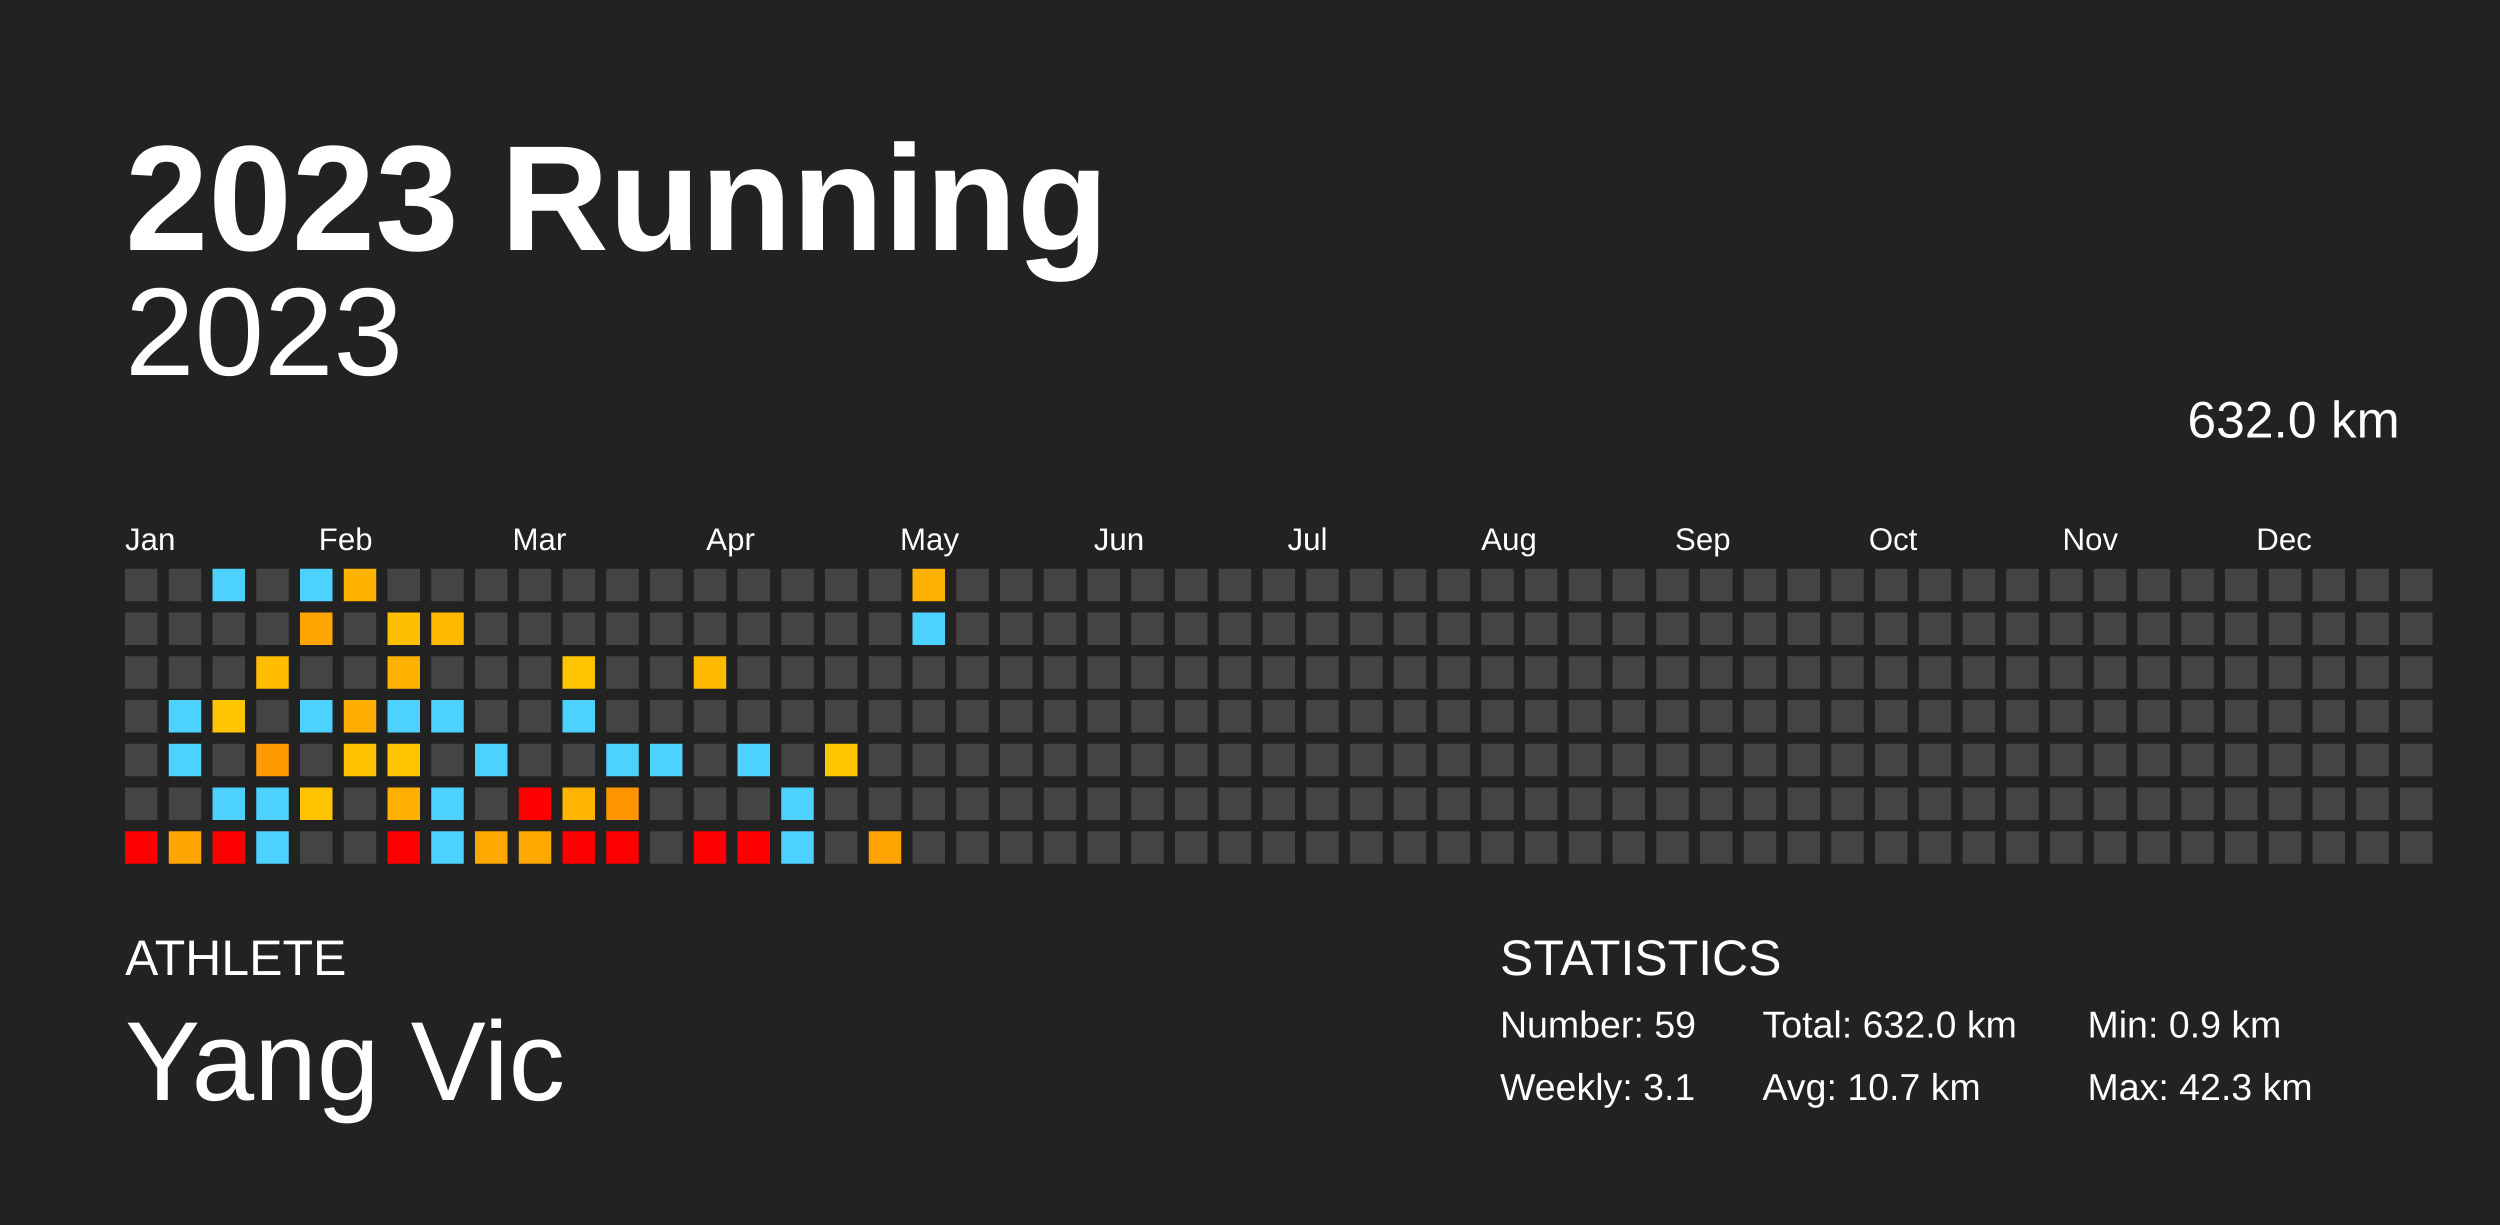
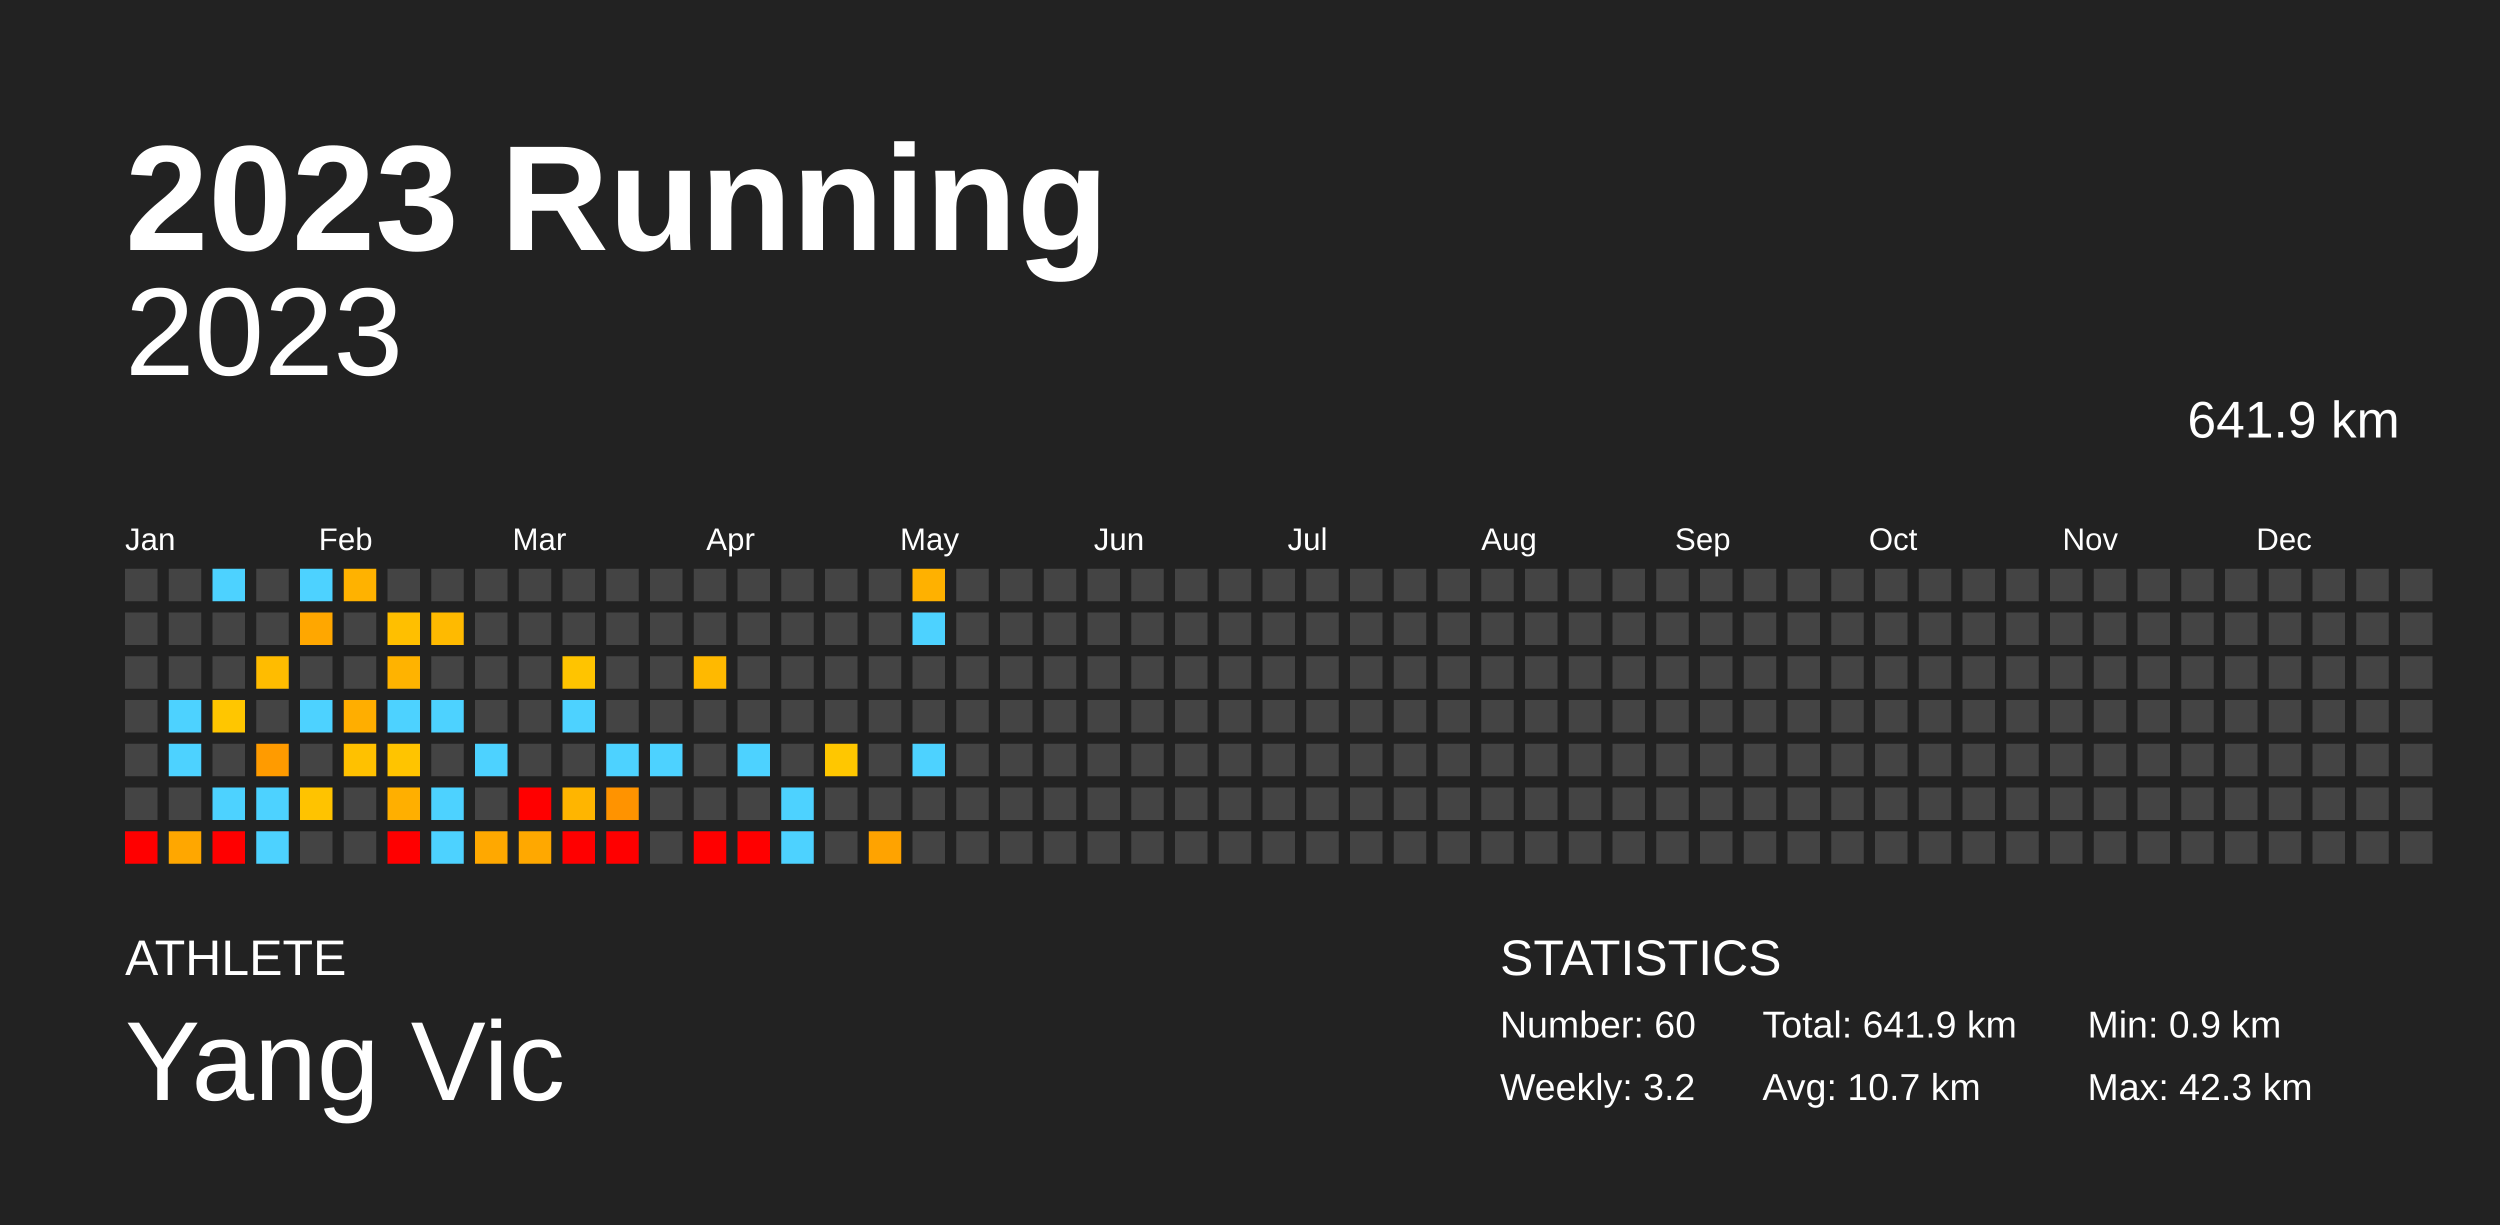
<svg xmlns="http://www.w3.org/2000/svg" baseProfile="full" height="98mm" version="1.1" viewBox="0,0,200,98" width="200mm">
  <defs />
  <rect fill="#222222" height="98" width="200" x="0" y="0" />
  <text fill="#FFFFFF" style="font-size:12px; font-family:Arial; font-weight:bold;" x="10" y="20">2023 Running</text>
  <text fill="#FFFFFF" style="font-size:4px; font-family:Arial" x="10" y="78">ATHLETE</text>
  <text fill="#FFFFFF" style="font-size:9px; font-family:Arial" x="10" y="88">Yang Vic</text>
  <text fill="#FFFFFF" style="font-size:4px; font-family:Arial" x="120" y="78">STATISTICS</text>
-   <text fill="#FFFFFF" style="font-size:3px; font-family:Arial" x="120" y="83">Number: 59</text>
-   <text fill="#FFFFFF" style="font-size:3px; font-family:Arial" x="120" y="88">Weekly: 3.1</text>
-   <text fill="#FFFFFF" style="font-size:3px; font-family:Arial" x="141" y="83">Total: 632.0 km</text>
+   <text fill="#FFFFFF" style="font-size:3px; font-family:Arial" x="120" y="83">Number: 60</text>
+   <text fill="#FFFFFF" style="font-size:3px; font-family:Arial" x="120" y="88">Weekly: 3.2</text>
+   <text fill="#FFFFFF" style="font-size:3px; font-family:Arial" x="141" y="83">Total: 641.9 km</text>
  <text fill="#FFFFFF" style="font-size:3px; font-family:Arial" x="141" y="88">Avg: 10.7 km</text>
  <text fill="#FFFFFF" style="font-size:3px; font-family:Arial" x="167" y="83">Min: 0.9 km</text>
  <text fill="#FFFFFF" style="font-size:3px; font-family:Arial" x="167" y="88">Max: 42.3 km</text>
  <text alignment-baseline="hanging" fill="#FFFFFF" style="font-size:10.0px; font-family:Arial;" x="10" y="30">2023</text>
-   <text alignment-baseline="hanging" fill="#FFFFFF" style="font-size:4.125px; font-family:Arial;" x="175" y="35">632.0 km</text>
+   <text alignment-baseline="hanging" fill="#FFFFFF" style="font-size:4.125px; font-family:Arial;" x="175" y="35">641.9 km</text>
  <text fill="#FFFFFF" style="font-size:2.5px; font-family:Arial" x="10.0" y="44">Jan</text>
  <text fill="#FFFFFF" style="font-size:2.5px; font-family:Arial" x="25.5" y="44">Feb</text>
  <text fill="#FFFFFF" style="font-size:2.5px; font-family:Arial" x="41.0" y="44">Mar</text>
  <text fill="#FFFFFF" style="font-size:2.5px; font-family:Arial" x="56.5" y="44">Apr</text>
  <text fill="#FFFFFF" style="font-size:2.5px; font-family:Arial" x="72.0" y="44">May</text>
  <text fill="#FFFFFF" style="font-size:2.5px; font-family:Arial" x="87.5" y="44">Jun</text>
  <text fill="#FFFFFF" style="font-size:2.5px; font-family:Arial" x="103.0" y="44">Jul</text>
  <text fill="#FFFFFF" style="font-size:2.5px; font-family:Arial" x="118.5" y="44">Aug</text>
  <text fill="#FFFFFF" style="font-size:2.5px; font-family:Arial" x="134.0" y="44">Sep</text>
  <text fill="#FFFFFF" style="font-size:2.5px; font-family:Arial" x="149.5" y="44">Oct</text>
  <text fill="#FFFFFF" style="font-size:2.5px; font-family:Arial" x="165.0" y="44">Nov</text>
  <text fill="#FFFFFF" style="font-size:2.5px; font-family:Arial" x="180.5" y="44">Dec</text>
  <rect fill="#444444" height="2.6" width="2.6" x="10.0" y="45.5" />
  <rect fill="#444444" height="2.6" width="2.6" x="10.0" y="49.0" />
  <rect fill="#444444" height="2.6" width="2.6" x="10.0" y="52.5" />
  <rect fill="#444444" height="2.6" width="2.6" x="10.0" y="56.0" />
  <rect fill="#444444" height="2.6" width="2.6" x="10.0" y="59.5" />
  <rect fill="#444444" height="2.6" width="2.6" x="10.0" y="63.0" />
  <rect fill="red" height="2.6" width="2.6" x="10.0" y="66.5" />
  <rect fill="#444444" height="2.6" width="2.6" x="13.5" y="45.5" />
  <rect fill="#444444" height="2.6" width="2.6" x="13.5" y="49.0" />
  <rect fill="#444444" height="2.6" width="2.6" x="13.5" y="52.5" />
  <rect fill="#4dd2ff" height="2.6" width="2.6" x="13.5" y="56.0" />
  <rect fill="#4dd2ff" height="2.6" width="2.6" x="13.5" y="59.5" />
  <rect fill="#444444" height="2.6" width="2.6" x="13.5" y="63.0" />
  <rect fill="#ffa700" height="2.6" width="2.6" x="13.5" y="66.5" />
  <rect fill="#4dd2ff" height="2.6" width="2.6" x="17.0" y="45.5" />
  <rect fill="#444444" height="2.6" width="2.6" x="17.0" y="49.0" />
  <rect fill="#444444" height="2.6" width="2.6" x="17.0" y="52.5" />
  <rect fill="#ffc600" height="2.6" width="2.6" x="17.0" y="56.0" />
  <rect fill="#444444" height="2.6" width="2.6" x="17.0" y="59.5" />
  <rect fill="#4dd2ff" height="2.6" width="2.6" x="17.0" y="63.0" />
  <rect fill="red" height="2.6" width="2.6" x="17.0" y="66.5" />
  <rect fill="#444444" height="2.6" width="2.6" x="20.5" y="45.5" />
  <rect fill="#444444" height="2.6" width="2.6" x="20.5" y="49.0" />
  <rect fill="#ffbc00" height="2.6" width="2.6" x="20.5" y="52.5" />
  <rect fill="#444444" height="2.6" width="2.6" x="20.5" y="56.0" />
  <rect fill="#ff9b00" height="2.6" width="2.6" x="20.5" y="59.5" />
  <rect fill="#4dd2ff" height="2.6" width="2.6" x="20.5" y="63.0" />
  <rect fill="#4dd2ff" height="2.6" width="2.6" x="20.5" y="66.5" />
  <rect fill="#4dd2ff" height="2.6" width="2.6" x="24.0" y="45.5" />
  <rect fill="#ffa700" height="2.6" width="2.6" x="24.0" y="49.0" />
  <rect fill="#444444" height="2.6" width="2.6" x="24.0" y="52.5" />
  <rect fill="#4dd2ff" height="2.6" width="2.6" x="24.0" y="56.0" />
  <rect fill="#444444" height="2.6" width="2.6" x="24.0" y="59.5" />
  <rect fill="#ffc300" height="2.6" width="2.6" x="24.0" y="63.0" />
  <rect fill="#444444" height="2.6" width="2.6" x="24.0" y="66.5" />
  <rect fill="#ffb200" height="2.6" width="2.6" x="27.5" y="45.5" />
  <rect fill="#444444" height="2.6" width="2.6" x="27.5" y="49.0" />
  <rect fill="#444444" height="2.6" width="2.6" x="27.5" y="52.5" />
  <rect fill="#ffae00" height="2.6" width="2.6" x="27.5" y="56.0" />
  <rect fill="#ffc100" height="2.6" width="2.6" x="27.5" y="59.5" />
  <rect fill="#444444" height="2.6" width="2.6" x="27.5" y="63.0" />
  <rect fill="#444444" height="2.6" width="2.6" x="27.5" y="66.5" />
  <rect fill="#444444" height="2.6" width="2.6" x="31.0" y="45.5" />
  <rect fill="#ffbf00" height="2.6" width="2.6" x="31.0" y="49.0" />
  <rect fill="#ffb300" height="2.6" width="2.6" x="31.0" y="52.5" />
  <rect fill="#4dd2ff" height="2.6" width="2.6" x="31.0" y="56.0" />
  <rect fill="#ffc400" height="2.6" width="2.6" x="31.0" y="59.5" />
  <rect fill="#ffaf00" height="2.6" width="2.6" x="31.0" y="63.0" />
  <rect fill="red" height="2.6" width="2.6" x="31.0" y="66.5" />
  <rect fill="#444444" height="2.6" width="2.6" x="34.5" y="45.5" />
  <rect fill="#ffba00" height="2.6" width="2.6" x="34.5" y="49.0" />
  <rect fill="#444444" height="2.6" width="2.6" x="34.5" y="52.5" />
  <rect fill="#4dd2ff" height="2.6" width="2.6" x="34.5" y="56.0" />
  <rect fill="#444444" height="2.6" width="2.6" x="34.5" y="59.5" />
  <rect fill="#4dd2ff" height="2.6" width="2.6" x="34.5" y="63.0" />
  <rect fill="#4dd2ff" height="2.6" width="2.6" x="34.5" y="66.5" />
  <rect fill="#444444" height="2.6" width="2.6" x="38.0" y="45.5" />
  <rect fill="#444444" height="2.6" width="2.6" x="38.0" y="49.0" />
  <rect fill="#444444" height="2.6" width="2.6" x="38.0" y="52.5" />
  <rect fill="#444444" height="2.6" width="2.6" x="38.0" y="56.0" />
  <rect fill="#4dd2ff" height="2.6" width="2.6" x="38.0" y="59.5" />
  <rect fill="#444444" height="2.6" width="2.6" x="38.0" y="63.0" />
  <rect fill="#ffa800" height="2.6" width="2.6" x="38.0" y="66.5" />
  <rect fill="#444444" height="2.6" width="2.6" x="41.5" y="45.5" />
  <rect fill="#444444" height="2.6" width="2.6" x="41.5" y="49.0" />
  <rect fill="#444444" height="2.6" width="2.6" x="41.5" y="52.5" />
  <rect fill="#444444" height="2.6" width="2.6" x="41.5" y="56.0" />
  <rect fill="#444444" height="2.6" width="2.6" x="41.5" y="59.5" />
  <rect fill="red" height="2.6" width="2.6" x="41.5" y="63.0" />
  <rect fill="#ffa800" height="2.6" width="2.6" x="41.5" y="66.5" />
  <rect fill="#444444" height="2.6" width="2.6" x="45.0" y="45.5" />
  <rect fill="#444444" height="2.6" width="2.6" x="45.0" y="49.0" />
  <rect fill="#ffc400" height="2.6" width="2.6" x="45.0" y="52.5" />
  <rect fill="#4dd2ff" height="2.6" width="2.6" x="45.0" y="56.0" />
  <rect fill="#444444" height="2.6" width="2.6" x="45.0" y="59.5" />
  <rect fill="#ffb500" height="2.6" width="2.6" x="45.0" y="63.0" />
  <rect fill="red" height="2.6" width="2.6" x="45.0" y="66.5" />
  <rect fill="#444444" height="2.6" width="2.6" x="48.5" y="45.5" />
  <rect fill="#444444" height="2.6" width="2.6" x="48.5" y="49.0" />
  <rect fill="#444444" height="2.6" width="2.6" x="48.5" y="52.5" />
  <rect fill="#444444" height="2.6" width="2.6" x="48.5" y="56.0" />
  <rect fill="#4dd2ff" height="2.6" width="2.6" x="48.5" y="59.5" />
  <rect fill="#ff9300" height="2.6" width="2.6" x="48.5" y="63.0" />
  <rect fill="red" height="2.6" width="2.6" x="48.5" y="66.5" />
  <rect fill="#444444" height="2.6" width="2.6" x="52.0" y="45.5" />
  <rect fill="#444444" height="2.6" width="2.6" x="52.0" y="49.0" />
  <rect fill="#444444" height="2.6" width="2.6" x="52.0" y="52.5" />
  <rect fill="#444444" height="2.6" width="2.6" x="52.0" y="56.0" />
  <rect fill="#4dd2ff" height="2.6" width="2.6" x="52.0" y="59.5" />
  <rect fill="#444444" height="2.6" width="2.6" x="52.0" y="63.0" />
  <rect fill="#444444" height="2.6" width="2.6" x="52.0" y="66.5" />
  <rect fill="#444444" height="2.6" width="2.6" x="55.5" y="45.5" />
  <rect fill="#444444" height="2.6" width="2.6" x="55.5" y="49.0" />
  <rect fill="#ffb900" height="2.6" width="2.6" x="55.5" y="52.5" />
  <rect fill="#444444" height="2.6" width="2.6" x="55.5" y="56.0" />
  <rect fill="#444444" height="2.6" width="2.6" x="55.5" y="59.5" />
  <rect fill="#444444" height="2.6" width="2.6" x="55.5" y="63.0" />
  <rect fill="red" height="2.6" width="2.6" x="55.5" y="66.5" />
  <rect fill="#444444" height="2.6" width="2.6" x="59.0" y="45.5" />
  <rect fill="#444444" height="2.6" width="2.6" x="59.0" y="49.0" />
  <rect fill="#444444" height="2.6" width="2.6" x="59.0" y="52.5" />
  <rect fill="#444444" height="2.6" width="2.6" x="59.0" y="56.0" />
  <rect fill="#4dd2ff" height="2.6" width="2.6" x="59.0" y="59.5" />
  <rect fill="#444444" height="2.6" width="2.6" x="59.0" y="63.0" />
  <rect fill="red" height="2.6" width="2.6" x="59.0" y="66.5" />
  <rect fill="#444444" height="2.6" width="2.6" x="62.5" y="45.5" />
  <rect fill="#444444" height="2.6" width="2.6" x="62.5" y="49.0" />
  <rect fill="#444444" height="2.6" width="2.6" x="62.5" y="52.5" />
  <rect fill="#444444" height="2.6" width="2.6" x="62.5" y="56.0" />
  <rect fill="#444444" height="2.6" width="2.6" x="62.5" y="59.5" />
  <rect fill="#4dd2ff" height="2.6" width="2.6" x="62.5" y="63.0" />
  <rect fill="#4dd2ff" height="2.6" width="2.6" x="62.5" y="66.5" />
  <rect fill="#444444" height="2.6" width="2.6" x="66.0" y="45.5" />
  <rect fill="#444444" height="2.6" width="2.6" x="66.0" y="49.0" />
  <rect fill="#444444" height="2.6" width="2.6" x="66.0" y="52.5" />
  <rect fill="#444444" height="2.6" width="2.6" x="66.0" y="56.0" />
  <rect fill="#ffc700" height="2.6" width="2.6" x="66.0" y="59.5" />
  <rect fill="#444444" height="2.6" width="2.6" x="66.0" y="63.0" />
  <rect fill="#444444" height="2.6" width="2.6" x="66.0" y="66.5" />
  <rect fill="#444444" height="2.6" width="2.6" x="69.5" y="45.5" />
  <rect fill="#444444" height="2.6" width="2.6" x="69.5" y="49.0" />
  <rect fill="#444444" height="2.6" width="2.6" x="69.5" y="52.5" />
  <rect fill="#444444" height="2.6" width="2.6" x="69.5" y="56.0" />
  <rect fill="#444444" height="2.6" width="2.6" x="69.5" y="59.5" />
  <rect fill="#444444" height="2.6" width="2.6" x="69.5" y="63.0" />
  <rect fill="#ffa300" height="2.6" width="2.6" x="69.5" y="66.5" />
  <rect fill="#ffb100" height="2.6" width="2.6" x="73.0" y="45.5" />
  <rect fill="#4dd2ff" height="2.6" width="2.6" x="73.0" y="49.0" />
  <rect fill="#444444" height="2.6" width="2.6" x="73.0" y="52.5" />
  <rect fill="#444444" height="2.6" width="2.6" x="73.0" y="56.0" />
-   <rect fill="#444444" height="2.6" width="2.6" x="73.0" y="59.5" />
+   <rect fill="#4dd2ff" height="2.6" width="2.6" x="73.0" y="59.5" />
  <rect fill="#444444" height="2.6" width="2.6" x="73.0" y="63.0" />
  <rect fill="#444444" height="2.6" width="2.6" x="73.0" y="66.5" />
  <rect fill="#444444" height="2.6" width="2.6" x="76.5" y="45.5" />
  <rect fill="#444444" height="2.6" width="2.6" x="76.5" y="49.0" />
  <rect fill="#444444" height="2.6" width="2.6" x="76.5" y="52.5" />
  <rect fill="#444444" height="2.6" width="2.6" x="76.5" y="56.0" />
  <rect fill="#444444" height="2.6" width="2.6" x="76.5" y="59.5" />
  <rect fill="#444444" height="2.6" width="2.6" x="76.5" y="63.0" />
  <rect fill="#444444" height="2.6" width="2.6" x="76.5" y="66.5" />
  <rect fill="#444444" height="2.6" width="2.6" x="80.0" y="45.5" />
  <rect fill="#444444" height="2.6" width="2.6" x="80.0" y="49.0" />
  <rect fill="#444444" height="2.6" width="2.6" x="80.0" y="52.5" />
  <rect fill="#444444" height="2.6" width="2.6" x="80.0" y="56.0" />
  <rect fill="#444444" height="2.6" width="2.6" x="80.0" y="59.5" />
  <rect fill="#444444" height="2.6" width="2.6" x="80.0" y="63.0" />
  <rect fill="#444444" height="2.6" width="2.6" x="80.0" y="66.5" />
  <rect fill="#444444" height="2.6" width="2.6" x="83.5" y="45.5" />
  <rect fill="#444444" height="2.6" width="2.6" x="83.5" y="49.0" />
  <rect fill="#444444" height="2.6" width="2.6" x="83.5" y="52.5" />
  <rect fill="#444444" height="2.6" width="2.6" x="83.5" y="56.0" />
  <rect fill="#444444" height="2.6" width="2.6" x="83.5" y="59.5" />
  <rect fill="#444444" height="2.6" width="2.6" x="83.5" y="63.0" />
  <rect fill="#444444" height="2.6" width="2.6" x="83.5" y="66.5" />
  <rect fill="#444444" height="2.6" width="2.6" x="87.0" y="45.5" />
  <rect fill="#444444" height="2.6" width="2.6" x="87.0" y="49.0" />
  <rect fill="#444444" height="2.6" width="2.6" x="87.0" y="52.5" />
  <rect fill="#444444" height="2.6" width="2.6" x="87.0" y="56.0" />
  <rect fill="#444444" height="2.6" width="2.6" x="87.0" y="59.5" />
  <rect fill="#444444" height="2.6" width="2.6" x="87.0" y="63.0" />
  <rect fill="#444444" height="2.6" width="2.6" x="87.0" y="66.5" />
  <rect fill="#444444" height="2.6" width="2.6" x="90.5" y="45.5" />
  <rect fill="#444444" height="2.6" width="2.6" x="90.5" y="49.0" />
  <rect fill="#444444" height="2.6" width="2.6" x="90.5" y="52.5" />
  <rect fill="#444444" height="2.6" width="2.6" x="90.5" y="56.0" />
  <rect fill="#444444" height="2.6" width="2.6" x="90.5" y="59.5" />
  <rect fill="#444444" height="2.6" width="2.6" x="90.5" y="63.0" />
  <rect fill="#444444" height="2.6" width="2.6" x="90.5" y="66.5" />
  <rect fill="#444444" height="2.6" width="2.6" x="94.0" y="45.5" />
  <rect fill="#444444" height="2.6" width="2.6" x="94.0" y="49.0" />
  <rect fill="#444444" height="2.6" width="2.6" x="94.0" y="52.5" />
  <rect fill="#444444" height="2.6" width="2.6" x="94.0" y="56.0" />
  <rect fill="#444444" height="2.6" width="2.6" x="94.0" y="59.5" />
  <rect fill="#444444" height="2.6" width="2.6" x="94.0" y="63.0" />
  <rect fill="#444444" height="2.6" width="2.6" x="94.0" y="66.5" />
  <rect fill="#444444" height="2.6" width="2.6" x="97.5" y="45.5" />
  <rect fill="#444444" height="2.6" width="2.6" x="97.5" y="49.0" />
  <rect fill="#444444" height="2.6" width="2.6" x="97.5" y="52.5" />
  <rect fill="#444444" height="2.6" width="2.6" x="97.5" y="56.0" />
  <rect fill="#444444" height="2.6" width="2.6" x="97.5" y="59.5" />
  <rect fill="#444444" height="2.6" width="2.6" x="97.5" y="63.0" />
  <rect fill="#444444" height="2.6" width="2.6" x="97.5" y="66.5" />
  <rect fill="#444444" height="2.6" width="2.6" x="101.0" y="45.5" />
  <rect fill="#444444" height="2.6" width="2.6" x="101.0" y="49.0" />
  <rect fill="#444444" height="2.6" width="2.6" x="101.0" y="52.5" />
  <rect fill="#444444" height="2.6" width="2.6" x="101.0" y="56.0" />
  <rect fill="#444444" height="2.6" width="2.6" x="101.0" y="59.5" />
  <rect fill="#444444" height="2.6" width="2.6" x="101.0" y="63.0" />
  <rect fill="#444444" height="2.6" width="2.6" x="101.0" y="66.5" />
  <rect fill="#444444" height="2.6" width="2.6" x="104.5" y="45.5" />
  <rect fill="#444444" height="2.6" width="2.6" x="104.5" y="49.0" />
  <rect fill="#444444" height="2.6" width="2.6" x="104.5" y="52.5" />
  <rect fill="#444444" height="2.6" width="2.6" x="104.5" y="56.0" />
  <rect fill="#444444" height="2.6" width="2.6" x="104.5" y="59.5" />
  <rect fill="#444444" height="2.6" width="2.6" x="104.5" y="63.0" />
  <rect fill="#444444" height="2.6" width="2.6" x="104.5" y="66.5" />
  <rect fill="#444444" height="2.6" width="2.6" x="108.0" y="45.5" />
  <rect fill="#444444" height="2.6" width="2.6" x="108.0" y="49.0" />
  <rect fill="#444444" height="2.6" width="2.6" x="108.0" y="52.5" />
  <rect fill="#444444" height="2.6" width="2.6" x="108.0" y="56.0" />
  <rect fill="#444444" height="2.6" width="2.6" x="108.0" y="59.5" />
  <rect fill="#444444" height="2.6" width="2.6" x="108.0" y="63.0" />
  <rect fill="#444444" height="2.6" width="2.6" x="108.0" y="66.5" />
  <rect fill="#444444" height="2.6" width="2.6" x="111.5" y="45.5" />
  <rect fill="#444444" height="2.6" width="2.6" x="111.5" y="49.0" />
  <rect fill="#444444" height="2.6" width="2.6" x="111.5" y="52.5" />
  <rect fill="#444444" height="2.6" width="2.6" x="111.5" y="56.0" />
  <rect fill="#444444" height="2.6" width="2.6" x="111.5" y="59.5" />
  <rect fill="#444444" height="2.6" width="2.6" x="111.5" y="63.0" />
  <rect fill="#444444" height="2.6" width="2.6" x="111.5" y="66.5" />
  <rect fill="#444444" height="2.6" width="2.6" x="115.0" y="45.5" />
  <rect fill="#444444" height="2.6" width="2.6" x="115.0" y="49.0" />
  <rect fill="#444444" height="2.6" width="2.6" x="115.0" y="52.5" />
  <rect fill="#444444" height="2.6" width="2.6" x="115.0" y="56.0" />
  <rect fill="#444444" height="2.6" width="2.6" x="115.0" y="59.5" />
  <rect fill="#444444" height="2.6" width="2.6" x="115.0" y="63.0" />
  <rect fill="#444444" height="2.6" width="2.6" x="115.0" y="66.5" />
  <rect fill="#444444" height="2.6" width="2.6" x="118.5" y="45.5" />
  <rect fill="#444444" height="2.6" width="2.6" x="118.5" y="49.0" />
  <rect fill="#444444" height="2.6" width="2.6" x="118.5" y="52.5" />
  <rect fill="#444444" height="2.6" width="2.6" x="118.5" y="56.0" />
  <rect fill="#444444" height="2.6" width="2.6" x="118.5" y="59.5" />
  <rect fill="#444444" height="2.6" width="2.6" x="118.5" y="63.0" />
  <rect fill="#444444" height="2.6" width="2.6" x="118.5" y="66.5" />
  <rect fill="#444444" height="2.6" width="2.6" x="122.0" y="45.5" />
  <rect fill="#444444" height="2.6" width="2.6" x="122.0" y="49.0" />
  <rect fill="#444444" height="2.6" width="2.6" x="122.0" y="52.5" />
  <rect fill="#444444" height="2.6" width="2.6" x="122.0" y="56.0" />
  <rect fill="#444444" height="2.6" width="2.6" x="122.0" y="59.5" />
  <rect fill="#444444" height="2.6" width="2.6" x="122.0" y="63.0" />
  <rect fill="#444444" height="2.6" width="2.6" x="122.0" y="66.5" />
  <rect fill="#444444" height="2.6" width="2.6" x="125.5" y="45.5" />
  <rect fill="#444444" height="2.6" width="2.6" x="125.5" y="49.0" />
  <rect fill="#444444" height="2.6" width="2.6" x="125.5" y="52.5" />
  <rect fill="#444444" height="2.6" width="2.6" x="125.5" y="56.0" />
  <rect fill="#444444" height="2.6" width="2.6" x="125.5" y="59.5" />
  <rect fill="#444444" height="2.6" width="2.6" x="125.5" y="63.0" />
  <rect fill="#444444" height="2.6" width="2.6" x="125.5" y="66.5" />
  <rect fill="#444444" height="2.6" width="2.6" x="129.0" y="45.5" />
  <rect fill="#444444" height="2.6" width="2.6" x="129.0" y="49.0" />
  <rect fill="#444444" height="2.6" width="2.6" x="129.0" y="52.5" />
  <rect fill="#444444" height="2.6" width="2.6" x="129.0" y="56.0" />
  <rect fill="#444444" height="2.6" width="2.6" x="129.0" y="59.5" />
  <rect fill="#444444" height="2.6" width="2.6" x="129.0" y="63.0" />
  <rect fill="#444444" height="2.6" width="2.6" x="129.0" y="66.5" />
  <rect fill="#444444" height="2.6" width="2.6" x="132.5" y="45.5" />
  <rect fill="#444444" height="2.6" width="2.6" x="132.5" y="49.0" />
  <rect fill="#444444" height="2.6" width="2.6" x="132.5" y="52.5" />
  <rect fill="#444444" height="2.6" width="2.6" x="132.5" y="56.0" />
  <rect fill="#444444" height="2.6" width="2.6" x="132.5" y="59.5" />
  <rect fill="#444444" height="2.6" width="2.6" x="132.5" y="63.0" />
  <rect fill="#444444" height="2.6" width="2.6" x="132.5" y="66.5" />
  <rect fill="#444444" height="2.6" width="2.6" x="136.0" y="45.5" />
  <rect fill="#444444" height="2.6" width="2.6" x="136.0" y="49.0" />
  <rect fill="#444444" height="2.6" width="2.6" x="136.0" y="52.5" />
  <rect fill="#444444" height="2.6" width="2.6" x="136.0" y="56.0" />
  <rect fill="#444444" height="2.6" width="2.6" x="136.0" y="59.5" />
  <rect fill="#444444" height="2.6" width="2.6" x="136.0" y="63.0" />
  <rect fill="#444444" height="2.6" width="2.6" x="136.0" y="66.5" />
  <rect fill="#444444" height="2.6" width="2.6" x="139.5" y="45.5" />
  <rect fill="#444444" height="2.6" width="2.6" x="139.5" y="49.0" />
  <rect fill="#444444" height="2.6" width="2.6" x="139.5" y="52.5" />
  <rect fill="#444444" height="2.6" width="2.6" x="139.5" y="56.0" />
  <rect fill="#444444" height="2.6" width="2.6" x="139.5" y="59.5" />
  <rect fill="#444444" height="2.6" width="2.6" x="139.5" y="63.0" />
  <rect fill="#444444" height="2.6" width="2.6" x="139.5" y="66.5" />
  <rect fill="#444444" height="2.6" width="2.6" x="143.0" y="45.5" />
  <rect fill="#444444" height="2.6" width="2.6" x="143.0" y="49.0" />
  <rect fill="#444444" height="2.6" width="2.6" x="143.0" y="52.5" />
  <rect fill="#444444" height="2.6" width="2.6" x="143.0" y="56.0" />
  <rect fill="#444444" height="2.6" width="2.6" x="143.0" y="59.5" />
  <rect fill="#444444" height="2.6" width="2.6" x="143.0" y="63.0" />
  <rect fill="#444444" height="2.6" width="2.6" x="143.0" y="66.5" />
  <rect fill="#444444" height="2.6" width="2.6" x="146.5" y="45.5" />
  <rect fill="#444444" height="2.6" width="2.6" x="146.5" y="49.0" />
  <rect fill="#444444" height="2.6" width="2.6" x="146.5" y="52.5" />
  <rect fill="#444444" height="2.6" width="2.6" x="146.5" y="56.0" />
  <rect fill="#444444" height="2.6" width="2.6" x="146.5" y="59.5" />
  <rect fill="#444444" height="2.6" width="2.6" x="146.5" y="63.0" />
  <rect fill="#444444" height="2.6" width="2.6" x="146.5" y="66.5" />
  <rect fill="#444444" height="2.6" width="2.6" x="150.0" y="45.5" />
  <rect fill="#444444" height="2.6" width="2.6" x="150.0" y="49.0" />
  <rect fill="#444444" height="2.6" width="2.6" x="150.0" y="52.5" />
  <rect fill="#444444" height="2.6" width="2.6" x="150.0" y="56.0" />
  <rect fill="#444444" height="2.6" width="2.6" x="150.0" y="59.5" />
  <rect fill="#444444" height="2.6" width="2.6" x="150.0" y="63.0" />
  <rect fill="#444444" height="2.6" width="2.6" x="150.0" y="66.5" />
  <rect fill="#444444" height="2.6" width="2.6" x="153.5" y="45.5" />
  <rect fill="#444444" height="2.6" width="2.6" x="153.5" y="49.0" />
  <rect fill="#444444" height="2.6" width="2.6" x="153.5" y="52.5" />
  <rect fill="#444444" height="2.6" width="2.6" x="153.5" y="56.0" />
  <rect fill="#444444" height="2.6" width="2.6" x="153.5" y="59.5" />
  <rect fill="#444444" height="2.6" width="2.6" x="153.5" y="63.0" />
  <rect fill="#444444" height="2.6" width="2.6" x="153.5" y="66.5" />
  <rect fill="#444444" height="2.6" width="2.6" x="157.0" y="45.5" />
  <rect fill="#444444" height="2.6" width="2.6" x="157.0" y="49.0" />
  <rect fill="#444444" height="2.6" width="2.6" x="157.0" y="52.5" />
  <rect fill="#444444" height="2.6" width="2.6" x="157.0" y="56.0" />
  <rect fill="#444444" height="2.6" width="2.6" x="157.0" y="59.5" />
  <rect fill="#444444" height="2.6" width="2.6" x="157.0" y="63.0" />
  <rect fill="#444444" height="2.6" width="2.6" x="157.0" y="66.5" />
  <rect fill="#444444" height="2.6" width="2.6" x="160.5" y="45.5" />
  <rect fill="#444444" height="2.6" width="2.6" x="160.5" y="49.0" />
  <rect fill="#444444" height="2.6" width="2.6" x="160.5" y="52.5" />
  <rect fill="#444444" height="2.6" width="2.6" x="160.5" y="56.0" />
  <rect fill="#444444" height="2.6" width="2.6" x="160.5" y="59.5" />
  <rect fill="#444444" height="2.6" width="2.6" x="160.5" y="63.0" />
  <rect fill="#444444" height="2.6" width="2.6" x="160.5" y="66.5" />
  <rect fill="#444444" height="2.6" width="2.6" x="164.0" y="45.5" />
  <rect fill="#444444" height="2.6" width="2.6" x="164.0" y="49.0" />
  <rect fill="#444444" height="2.6" width="2.6" x="164.0" y="52.5" />
  <rect fill="#444444" height="2.6" width="2.6" x="164.0" y="56.0" />
  <rect fill="#444444" height="2.6" width="2.6" x="164.0" y="59.5" />
  <rect fill="#444444" height="2.6" width="2.6" x="164.0" y="63.0" />
  <rect fill="#444444" height="2.6" width="2.6" x="164.0" y="66.5" />
  <rect fill="#444444" height="2.6" width="2.6" x="167.5" y="45.5" />
  <rect fill="#444444" height="2.6" width="2.6" x="167.5" y="49.0" />
  <rect fill="#444444" height="2.6" width="2.6" x="167.5" y="52.5" />
  <rect fill="#444444" height="2.6" width="2.6" x="167.5" y="56.0" />
  <rect fill="#444444" height="2.6" width="2.6" x="167.5" y="59.5" />
  <rect fill="#444444" height="2.6" width="2.6" x="167.5" y="63.0" />
  <rect fill="#444444" height="2.6" width="2.6" x="167.5" y="66.5" />
  <rect fill="#444444" height="2.6" width="2.6" x="171.0" y="45.5" />
  <rect fill="#444444" height="2.6" width="2.6" x="171.0" y="49.0" />
  <rect fill="#444444" height="2.6" width="2.6" x="171.0" y="52.5" />
  <rect fill="#444444" height="2.6" width="2.6" x="171.0" y="56.0" />
  <rect fill="#444444" height="2.6" width="2.6" x="171.0" y="59.5" />
  <rect fill="#444444" height="2.6" width="2.6" x="171.0" y="63.0" />
  <rect fill="#444444" height="2.6" width="2.6" x="171.0" y="66.5" />
  <rect fill="#444444" height="2.6" width="2.6" x="174.5" y="45.5" />
  <rect fill="#444444" height="2.6" width="2.6" x="174.5" y="49.0" />
  <rect fill="#444444" height="2.6" width="2.6" x="174.5" y="52.5" />
  <rect fill="#444444" height="2.6" width="2.6" x="174.5" y="56.0" />
  <rect fill="#444444" height="2.6" width="2.6" x="174.5" y="59.5" />
  <rect fill="#444444" height="2.6" width="2.6" x="174.5" y="63.0" />
  <rect fill="#444444" height="2.6" width="2.6" x="174.5" y="66.5" />
  <rect fill="#444444" height="2.6" width="2.6" x="178.0" y="45.5" />
  <rect fill="#444444" height="2.6" width="2.6" x="178.0" y="49.0" />
  <rect fill="#444444" height="2.6" width="2.6" x="178.0" y="52.5" />
  <rect fill="#444444" height="2.6" width="2.6" x="178.0" y="56.0" />
  <rect fill="#444444" height="2.6" width="2.6" x="178.0" y="59.5" />
  <rect fill="#444444" height="2.6" width="2.6" x="178.0" y="63.0" />
  <rect fill="#444444" height="2.6" width="2.6" x="178.0" y="66.5" />
  <rect fill="#444444" height="2.6" width="2.6" x="181.5" y="45.5" />
  <rect fill="#444444" height="2.6" width="2.6" x="181.5" y="49.0" />
  <rect fill="#444444" height="2.6" width="2.6" x="181.5" y="52.5" />
  <rect fill="#444444" height="2.6" width="2.6" x="181.5" y="56.0" />
  <rect fill="#444444" height="2.6" width="2.6" x="181.5" y="59.5" />
  <rect fill="#444444" height="2.6" width="2.6" x="181.5" y="63.0" />
  <rect fill="#444444" height="2.6" width="2.6" x="181.5" y="66.5" />
  <rect fill="#444444" height="2.6" width="2.6" x="185.0" y="45.5" />
  <rect fill="#444444" height="2.6" width="2.6" x="185.0" y="49.0" />
  <rect fill="#444444" height="2.6" width="2.6" x="185.0" y="52.5" />
  <rect fill="#444444" height="2.6" width="2.6" x="185.0" y="56.0" />
  <rect fill="#444444" height="2.6" width="2.6" x="185.0" y="59.5" />
  <rect fill="#444444" height="2.6" width="2.6" x="185.0" y="63.0" />
  <rect fill="#444444" height="2.6" width="2.6" x="185.0" y="66.5" />
  <rect fill="#444444" height="2.6" width="2.6" x="188.5" y="45.5" />
  <rect fill="#444444" height="2.6" width="2.6" x="188.5" y="49.0" />
  <rect fill="#444444" height="2.6" width="2.6" x="188.5" y="52.5" />
  <rect fill="#444444" height="2.6" width="2.6" x="188.5" y="56.0" />
  <rect fill="#444444" height="2.6" width="2.6" x="188.5" y="59.5" />
  <rect fill="#444444" height="2.6" width="2.6" x="188.5" y="63.0" />
  <rect fill="#444444" height="2.6" width="2.6" x="188.5" y="66.5" />
  <rect fill="#444444" height="2.6" width="2.6" x="192.0" y="45.5" />
  <rect fill="#444444" height="2.6" width="2.6" x="192.0" y="49.0" />
  <rect fill="#444444" height="2.6" width="2.6" x="192.0" y="52.5" />
  <rect fill="#444444" height="2.6" width="2.6" x="192.0" y="56.0" />
  <rect fill="#444444" height="2.6" width="2.6" x="192.0" y="59.5" />
  <rect fill="#444444" height="2.6" width="2.6" x="192.0" y="63.0" />
  <rect fill="#444444" height="2.6" width="2.6" x="192.0" y="66.5" />
</svg>
